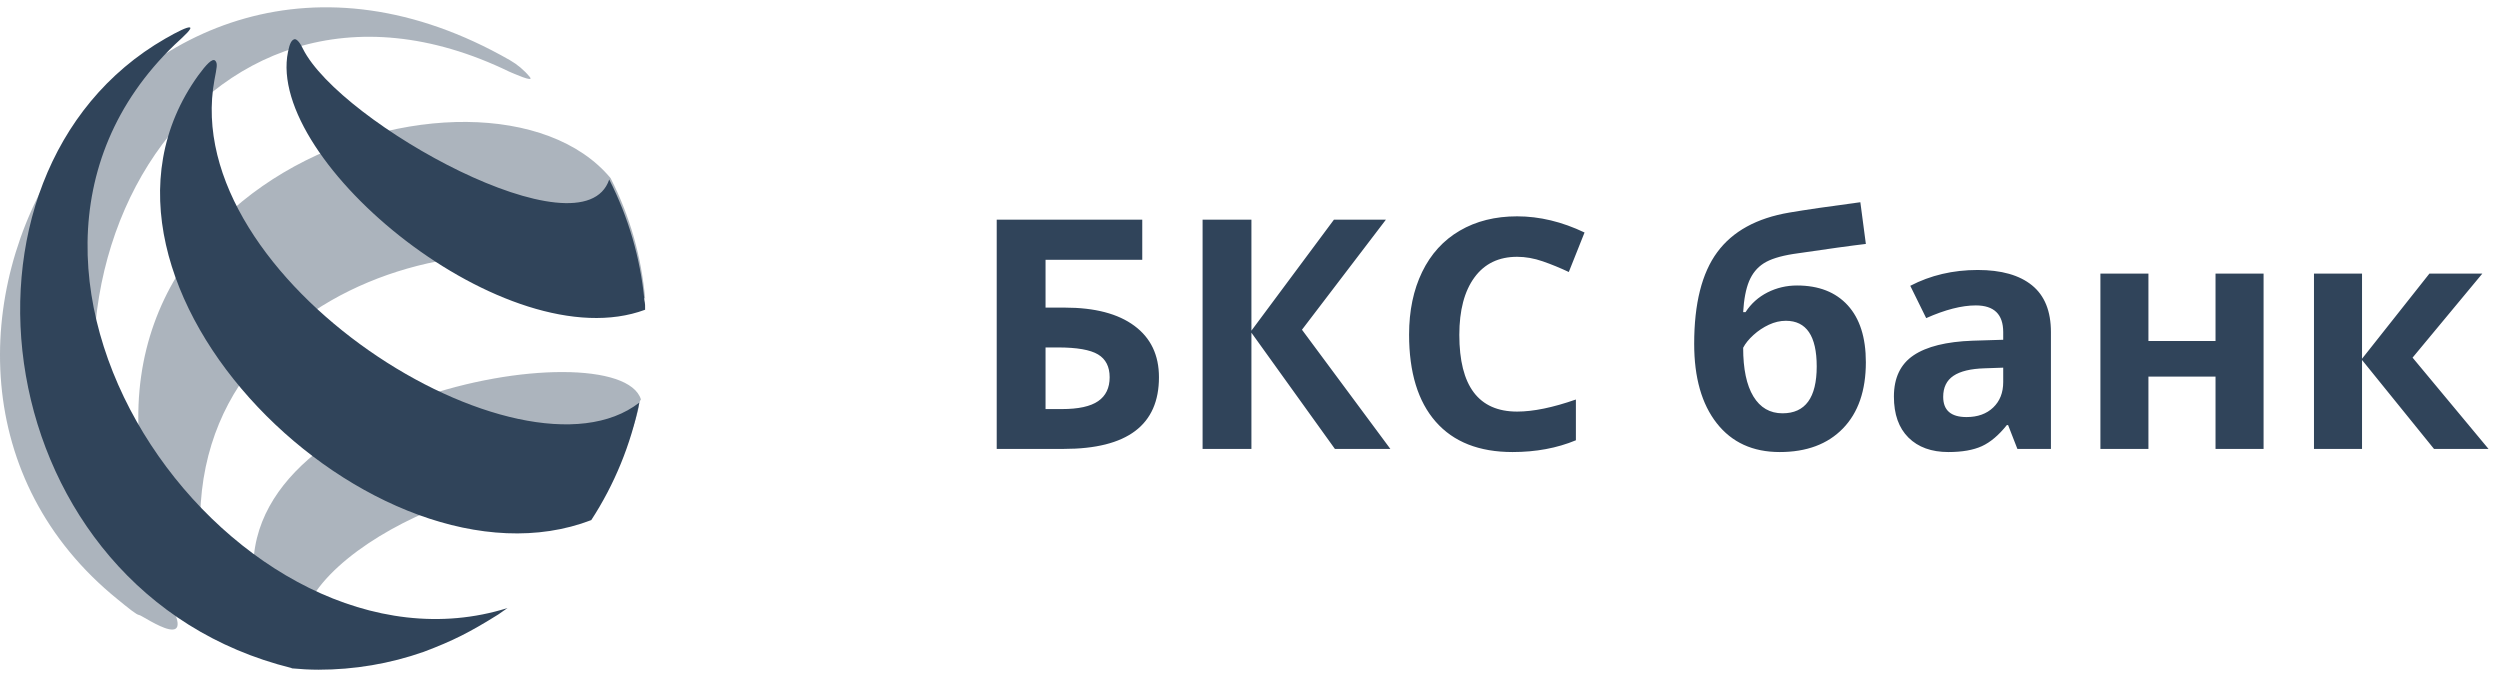
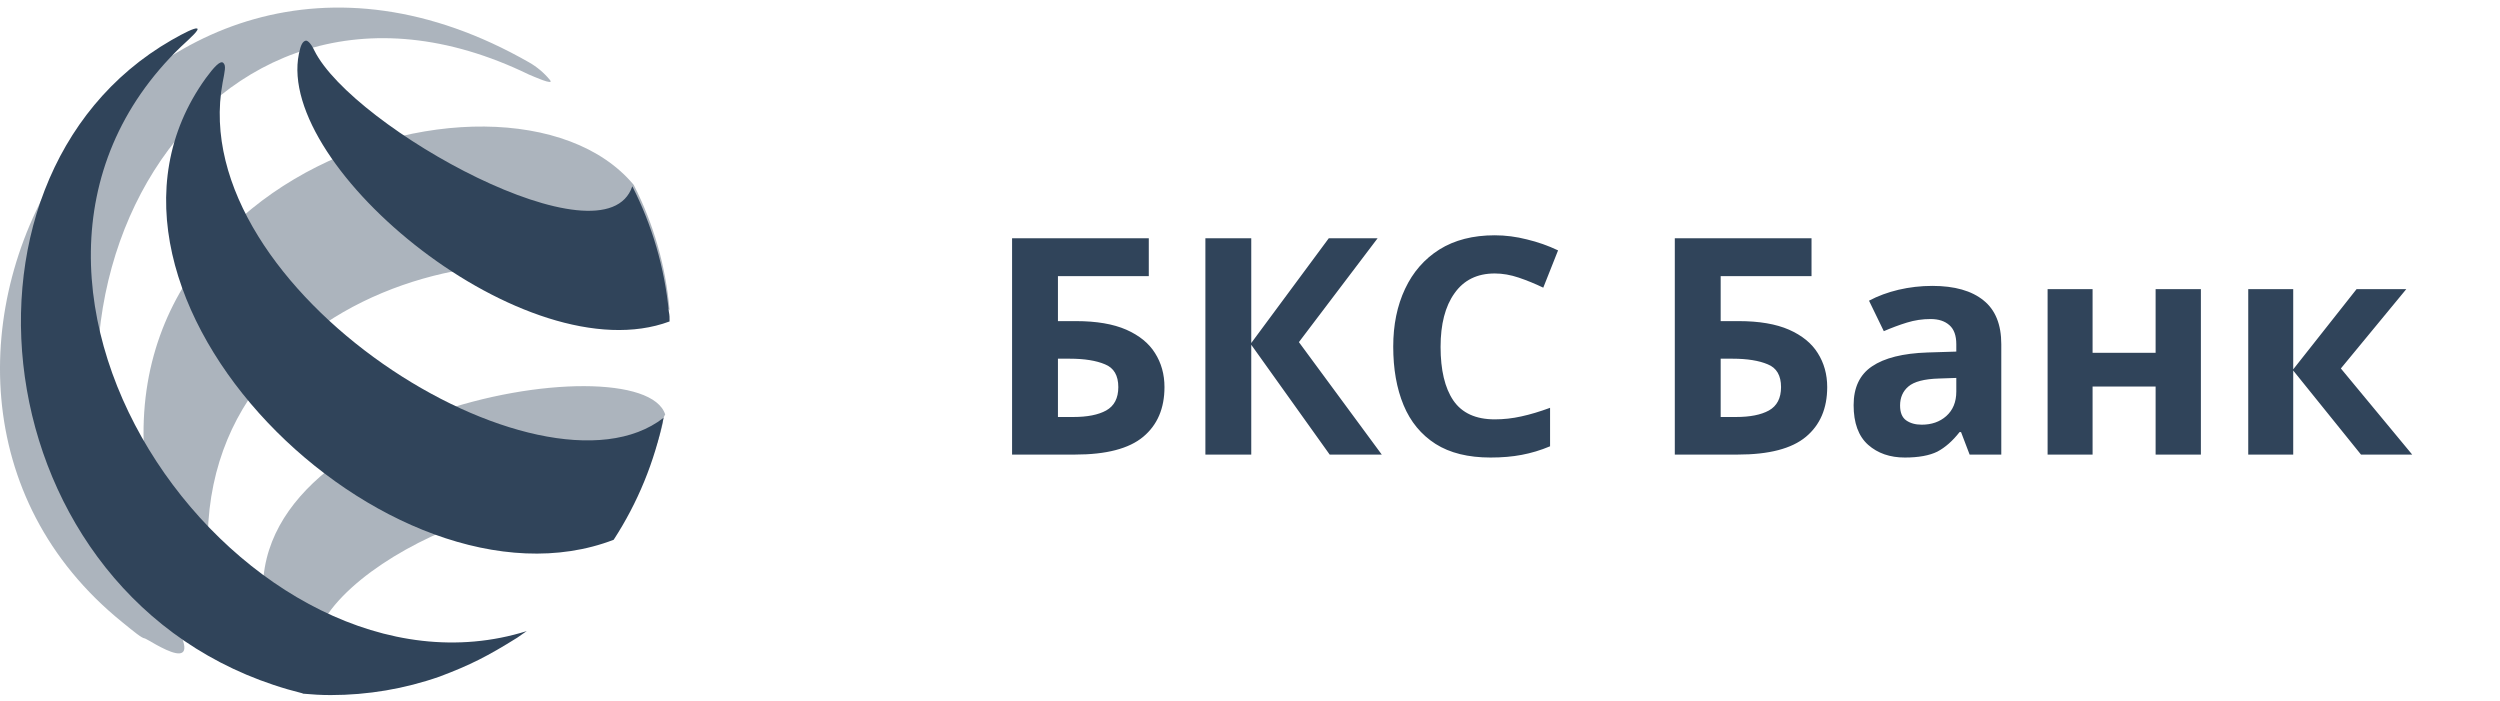
- <svg xmlns="http://www.w3.org/2000/svg" width="137px" height="37px" viewBox="0 0 137 37" version="1.1">
-   <defs />
-   <g id="Symbols" stroke="none" stroke-width="1" fill="none" fill-rule="evenodd">
-     <g id="атомы-/-графика-/-логотип_основной_темный" transform="translate(0, -4)">
-       <g id="Group-22">
-         <rect id="Rectangle-6" fill-opacity="0" fill="#D8D8D8" x="0" y="0" width="134.79" height="44" />
-         <g id="Лого-Copy" transform="translate(0, 4.4)" fill="#30445A">
-           <g id="Group-12" fill-rule="nonzero">
-             <path d="M27.92,3.533 C28.069,3.592 29.329,4.166 29.031,3.816 C28.725,3.444 28.352,3.131 27.935,2.893 C6.882,-9.145 -9.613,19.457 6.45,32.447 C7.061,32.946 7.487,33.296 7.628,33.303 C7.822,33.318 11.402,35.879 8.777,31.74 C-1.186,16.077 10.641,-4.857 27.92,3.533 M35.355,15.973 L35.355,15.965 C35.153,13.665 34.512,11.424 33.461,9.362 C26.652,1.188 0.469,9.608 9.425,30.735 C9.701,31.382 10.067,31.747 10.246,31.628 C10.425,31.509 11.245,31.435 11.156,30.802 C8.777,14.268 29.523,10.322 35.355,15.973 M14.243,33.072 C14.385,33.534 14.377,33.72 14.519,33.787 C14.586,33.817 16.473,34.383 16.525,33.906 C17.122,28.814 31.037,23.536 31.977,27.906 C33.215,26.052 34.505,24.199 35.004,21.913 C35.019,21.593 35.124,21.489 35.124,21.489 C33.886,17.506 10.731,21.481 14.243,33.072" id="Shape" opacity="0.4" />
-             <path d="M9.573,2.049 C10.083,1.579 10.579,1.131 10.394,1.101 C10.253,1.079 9.751,1.318 9.063,1.713 C-3.801,9.099 -0.769,32.062 15.983,36.21 L15.983,36.225 C16.471,36.27 16.966,36.3 17.454,36.3 C19.413,36.3 21.365,35.972 23.213,35.323 C24.84,34.711 25.756,34.241 27.309,33.271 C27.479,33.159 27.649,33.04 27.812,32.92 C13.203,37.516 -3.63,14.739 9.573,2.049 M11.754,3.966 C11.872,3.332 11.946,3.071 11.791,2.922 C11.636,2.773 11.288,3.153 10.867,3.728 C2.602,15.194 20.655,32.615 32.402,28.101 C33.674,26.146 34.569,23.96 35.034,21.67 L35.034,21.663 C28.588,26.676 9.721,14.933 11.754,3.966 M33.386,9.435 C31.952,13.725 18.615,6.339 16.596,2.265 C16.389,1.825 16.205,1.721 16.131,1.751 C15.983,1.795 15.879,1.959 15.783,2.437 C14.541,8.465 27.812,19.38 35.352,16.574 C35.36,16.403 35.352,16.231 35.315,16.06 C35.094,13.747 34.436,11.501 33.386,9.435" id="Shape" />
-           </g>
-           <path d="M57.296,16.457 L58.349,16.457 C59.995,16.457 61.267,16.789 62.164,17.454 C63.062,18.118 63.511,19.058 63.511,20.273 C63.511,22.891 61.773,24.2 58.298,24.2 L54.62,24.2 L54.62,11.636 L62.596,11.636 L62.596,13.836 L57.296,13.836 L57.296,16.457 Z M57.296,22.017 L58.194,22.017 C59.097,22.017 59.759,21.873 60.179,21.583 C60.599,21.294 60.809,20.857 60.809,20.273 C60.809,19.694 60.596,19.277 60.171,19.022 C59.745,18.767 59.014,18.64 57.978,18.64 L57.296,18.64 L57.296,22.017 Z M76.191,24.2 L73.152,24.2 L68.578,17.832 L68.578,24.2 L65.902,24.2 L65.902,11.636 L68.578,11.636 L68.578,17.72 L73.101,11.636 L75.949,11.636 L71.348,17.669 L76.191,24.2 Z M83.139,13.673 C82.132,13.673 81.352,14.049 80.8,14.803 C80.248,15.556 79.971,16.606 79.971,17.952 C79.971,20.754 81.027,22.155 83.139,22.155 C84.025,22.155 85.098,21.934 86.359,21.493 L86.359,23.727 C85.323,24.157 84.166,24.372 82.889,24.372 C81.053,24.372 79.649,23.818 78.677,22.709 C77.704,21.6 77.218,20.009 77.218,17.935 C77.218,16.629 77.457,15.485 77.934,14.502 C78.412,13.519 79.098,12.766 79.993,12.242 C80.888,11.718 81.936,11.455 83.139,11.455 C84.365,11.455 85.596,11.751 86.833,12.341 L85.97,14.506 C85.498,14.283 85.024,14.088 84.546,13.922 C84.068,13.756 83.599,13.673 83.139,13.673 Z M92.841,18.442 C92.841,16.236 93.262,14.562 94.106,13.419 C94.949,12.276 96.265,11.553 98.054,11.249 C98.923,11.1 100.221,10.911 101.947,10.682 L102.249,12.968 C101.501,13.054 100.175,13.237 98.27,13.518 C97.545,13.633 97.004,13.804 96.647,14.034 C96.291,14.263 96.025,14.589 95.849,15.013 C95.674,15.437 95.566,16.002 95.525,16.706 L95.655,16.706 C95.96,16.236 96.363,15.876 96.863,15.623 C97.364,15.371 97.902,15.245 98.477,15.245 C99.669,15.245 100.595,15.608 101.257,16.332 C101.918,17.057 102.249,18.096 102.249,19.448 C102.249,21.006 101.831,22.216 100.993,23.079 C100.156,23.941 99.001,24.372 97.528,24.372 C96.055,24.372 94.905,23.846 94.08,22.795 C93.254,21.744 92.841,20.293 92.841,18.442 Z M97.683,22.249 C98.932,22.249 99.556,21.393 99.556,19.68 C99.556,18.012 98.992,17.179 97.865,17.179 C97.554,17.179 97.245,17.251 96.937,17.394 C96.629,17.537 96.347,17.725 96.091,17.957 C95.835,18.189 95.646,18.422 95.525,18.657 C95.525,19.82 95.712,20.71 96.086,21.325 C96.46,21.941 96.993,22.249 97.683,22.249 Z M110.553,24.2 L110.044,22.894 L109.975,22.894 C109.532,23.449 109.075,23.835 108.607,24.05 C108.138,24.264 107.526,24.372 106.772,24.372 C105.846,24.372 105.116,24.108 104.584,23.581 C104.052,23.054 103.786,22.304 103.786,21.33 C103.786,20.31 104.144,19.558 104.86,19.074 C105.577,18.59 106.657,18.322 108.102,18.27 L109.776,18.219 L109.776,17.798 C109.776,16.824 109.275,16.337 108.274,16.337 C107.503,16.337 106.597,16.569 105.555,17.033 L104.683,15.262 C105.794,14.684 107.025,14.395 108.378,14.395 C109.673,14.395 110.665,14.675 111.356,15.237 C112.046,15.798 112.391,16.652 112.391,17.798 L112.391,24.2 L110.553,24.2 Z M109.776,19.748 L108.758,19.783 C107.992,19.806 107.423,19.943 107.049,20.195 C106.674,20.447 106.487,20.831 106.487,21.347 C106.487,22.086 106.913,22.455 107.765,22.455 C108.375,22.455 108.863,22.281 109.228,21.931 C109.593,21.582 109.776,21.118 109.776,20.539 L109.776,19.748 Z M117.734,14.592 L117.734,18.288 L121.411,18.288 L121.411,14.592 L124.044,14.592 L124.044,24.2 L121.411,24.2 L121.411,20.238 L117.734,20.238 L117.734,24.2 L115.102,24.2 L115.102,14.592 L117.734,14.592 Z M133.133,14.592 L136.033,14.592 L132.209,19.198 L136.37,24.2 L133.383,24.2 L129.439,19.327 L129.439,24.2 L126.806,24.2 L126.806,14.592 L129.439,14.592 L129.439,19.259 L133.133,14.592 Z" id="БКС-банк" />
-         </g>
+ <svg xmlns="http://www.w3.org/2000/svg" width="132" height="37" viewBox="0 0 132 37">
+   <g fill="none" fill-rule="evenodd">
+     <path fill="none" d="M0-4h135v44H0z" />
+     <g fill="#30445A">
+       <g fill-rule="nonzero">
+         <path d="M27.92 3.933c.149.06 1.41.633 1.111.283a3.955 3.955 0 0 0-1.096-.923C6.882-8.745-9.613 19.857 6.45 32.847c.611.499 1.037.849 1.178.856.194.015 3.774 2.576 1.149-1.563C-1.186 16.477 10.64-4.457 27.92 3.933m7.435 12.44v-.008a17.982 17.982 0 0 0-1.894-6.603C26.652 1.588.469 10.008 9.425 31.135c.276.647.642 1.012.82.893.18-.119 1-.193.91-.826-2.378-16.534 18.368-20.48 24.2-14.83m-21.112 17.1c.142.462.134.648.276.715.067.03 1.954.596 2.006.12.597-5.093 14.512-10.37 15.452-6.001 1.238-1.854 2.528-3.707 3.027-5.993.015-.32.12-.424.12-.424-1.238-3.983-24.393-.008-20.881 11.583" opacity=".4" />
+         <path d="M9.573 2.449c.51-.47 1.006-.918.82-.948-.14-.022-.642.217-1.33.612C-3.8 9.5-.769 32.463 15.983 36.61v.015c.488.045.983.075 1.471.075 1.96 0 3.91-.328 5.76-.977 1.626-.612 2.542-1.082 4.095-2.052.17-.112.34-.231.503-.35C13.203 37.915-3.63 15.138 9.573 2.448m2.181 1.917c.118-.634.192-.895.037-1.044-.155-.15-.503.231-.924.806C2.602 15.594 20.655 33.015 32.402 28.5a18.6 18.6 0 0 0 2.632-6.431v-.007c-6.446 5.013-25.313-6.73-23.28-17.697m21.632 5.469c-1.434 4.29-14.771-3.096-16.79-7.17-.207-.44-.391-.544-.465-.514-.148.044-.252.208-.348.686-1.242 6.028 12.029 16.943 19.57 14.137.007-.171 0-.343-.038-.514a18.535 18.535 0 0 0-1.93-6.625" />
      </g>
+       <text font-family="Formular-Bold, Formular" font-size="16" font-weight="bold" transform="translate(0 .4)">
+         <tspan x="52" y="23.6">БКС Банк</tspan>
+       </text>
    </g>
  </g>
</svg>
